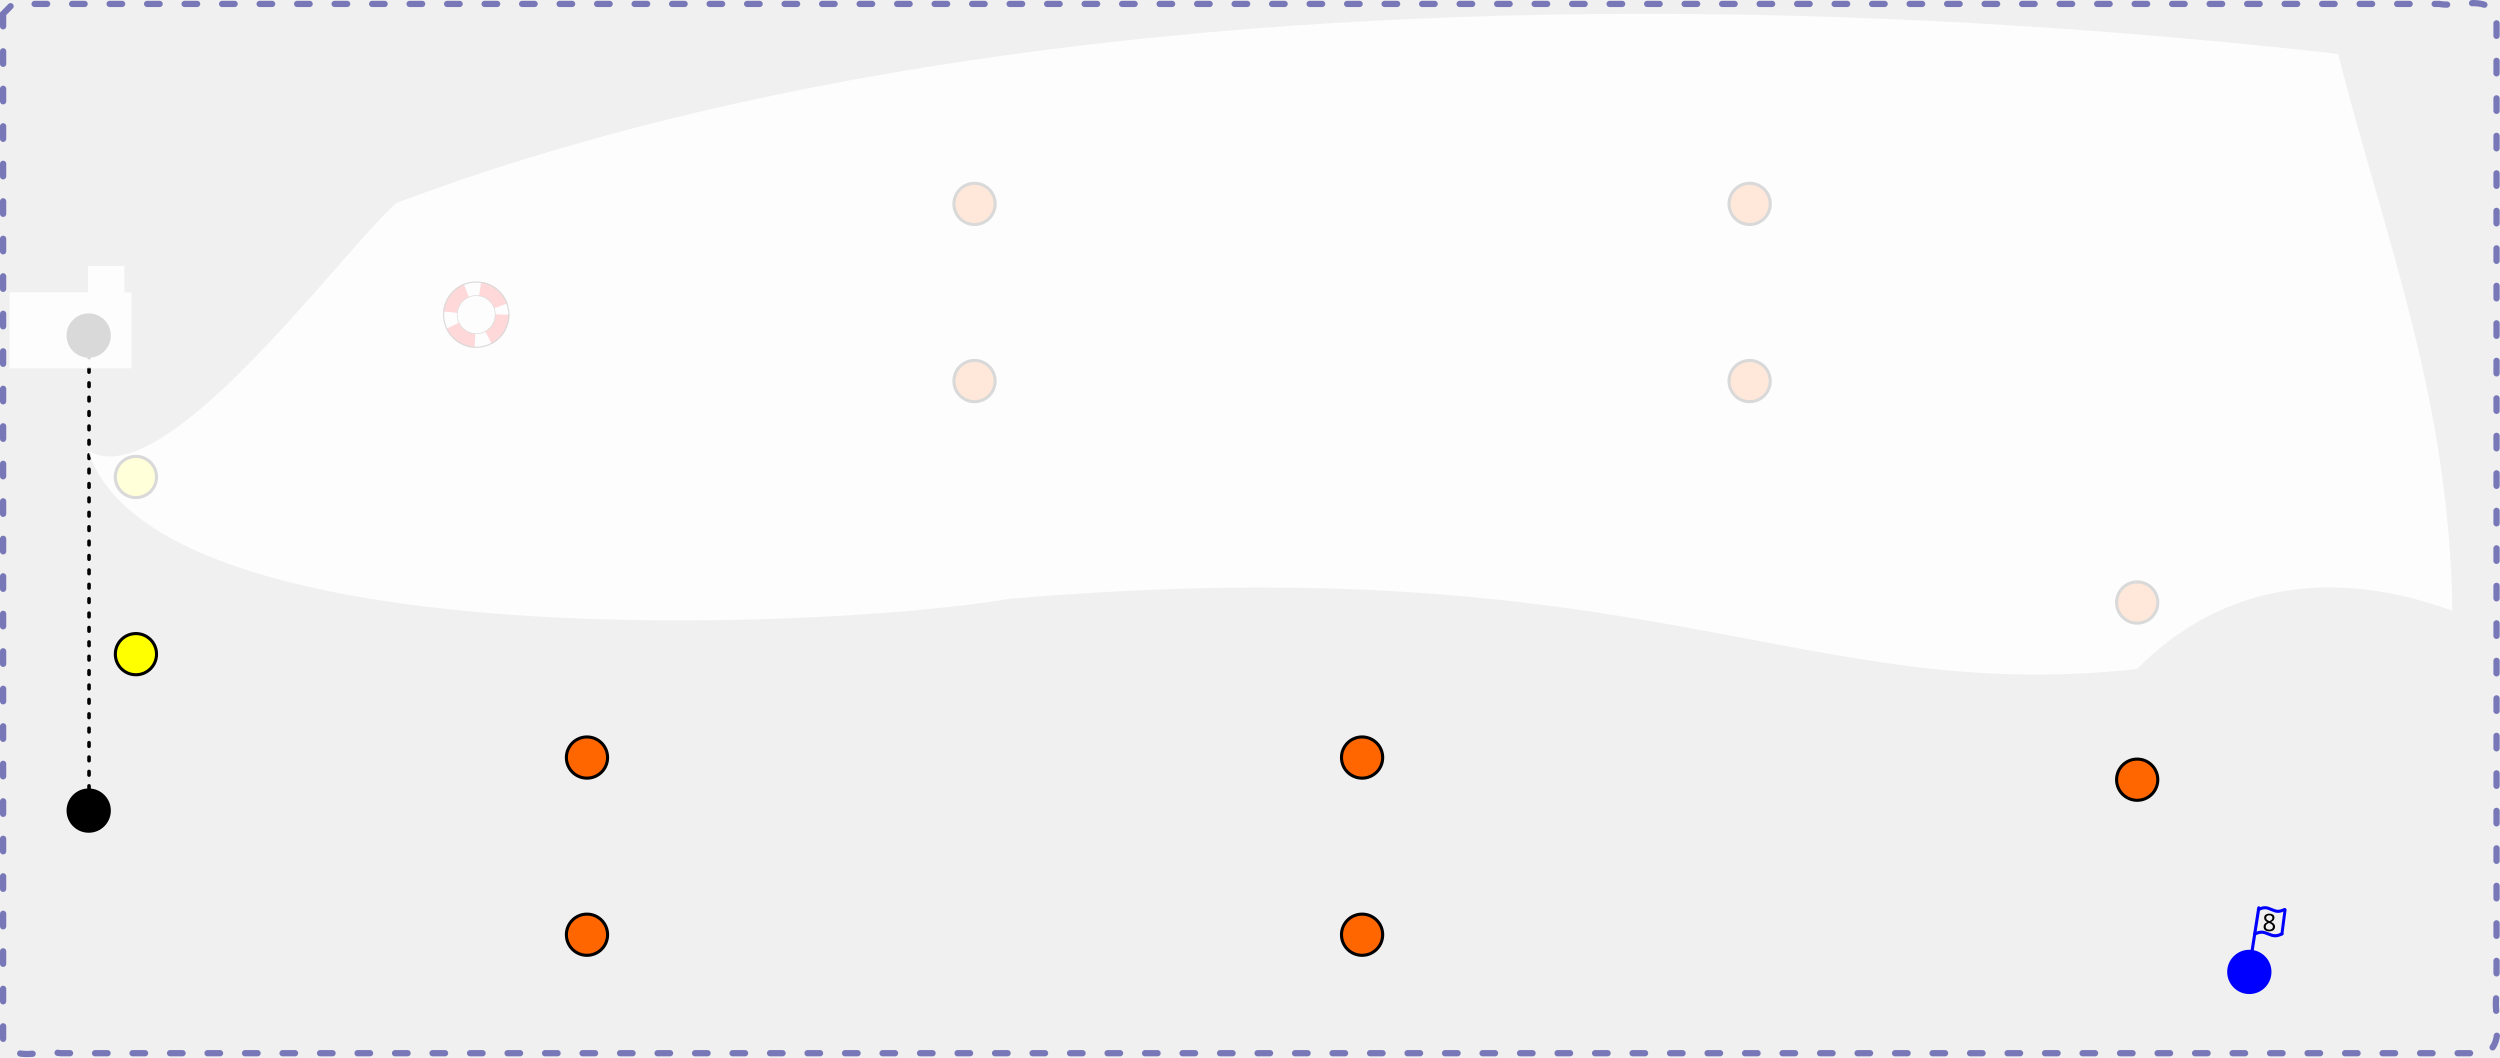
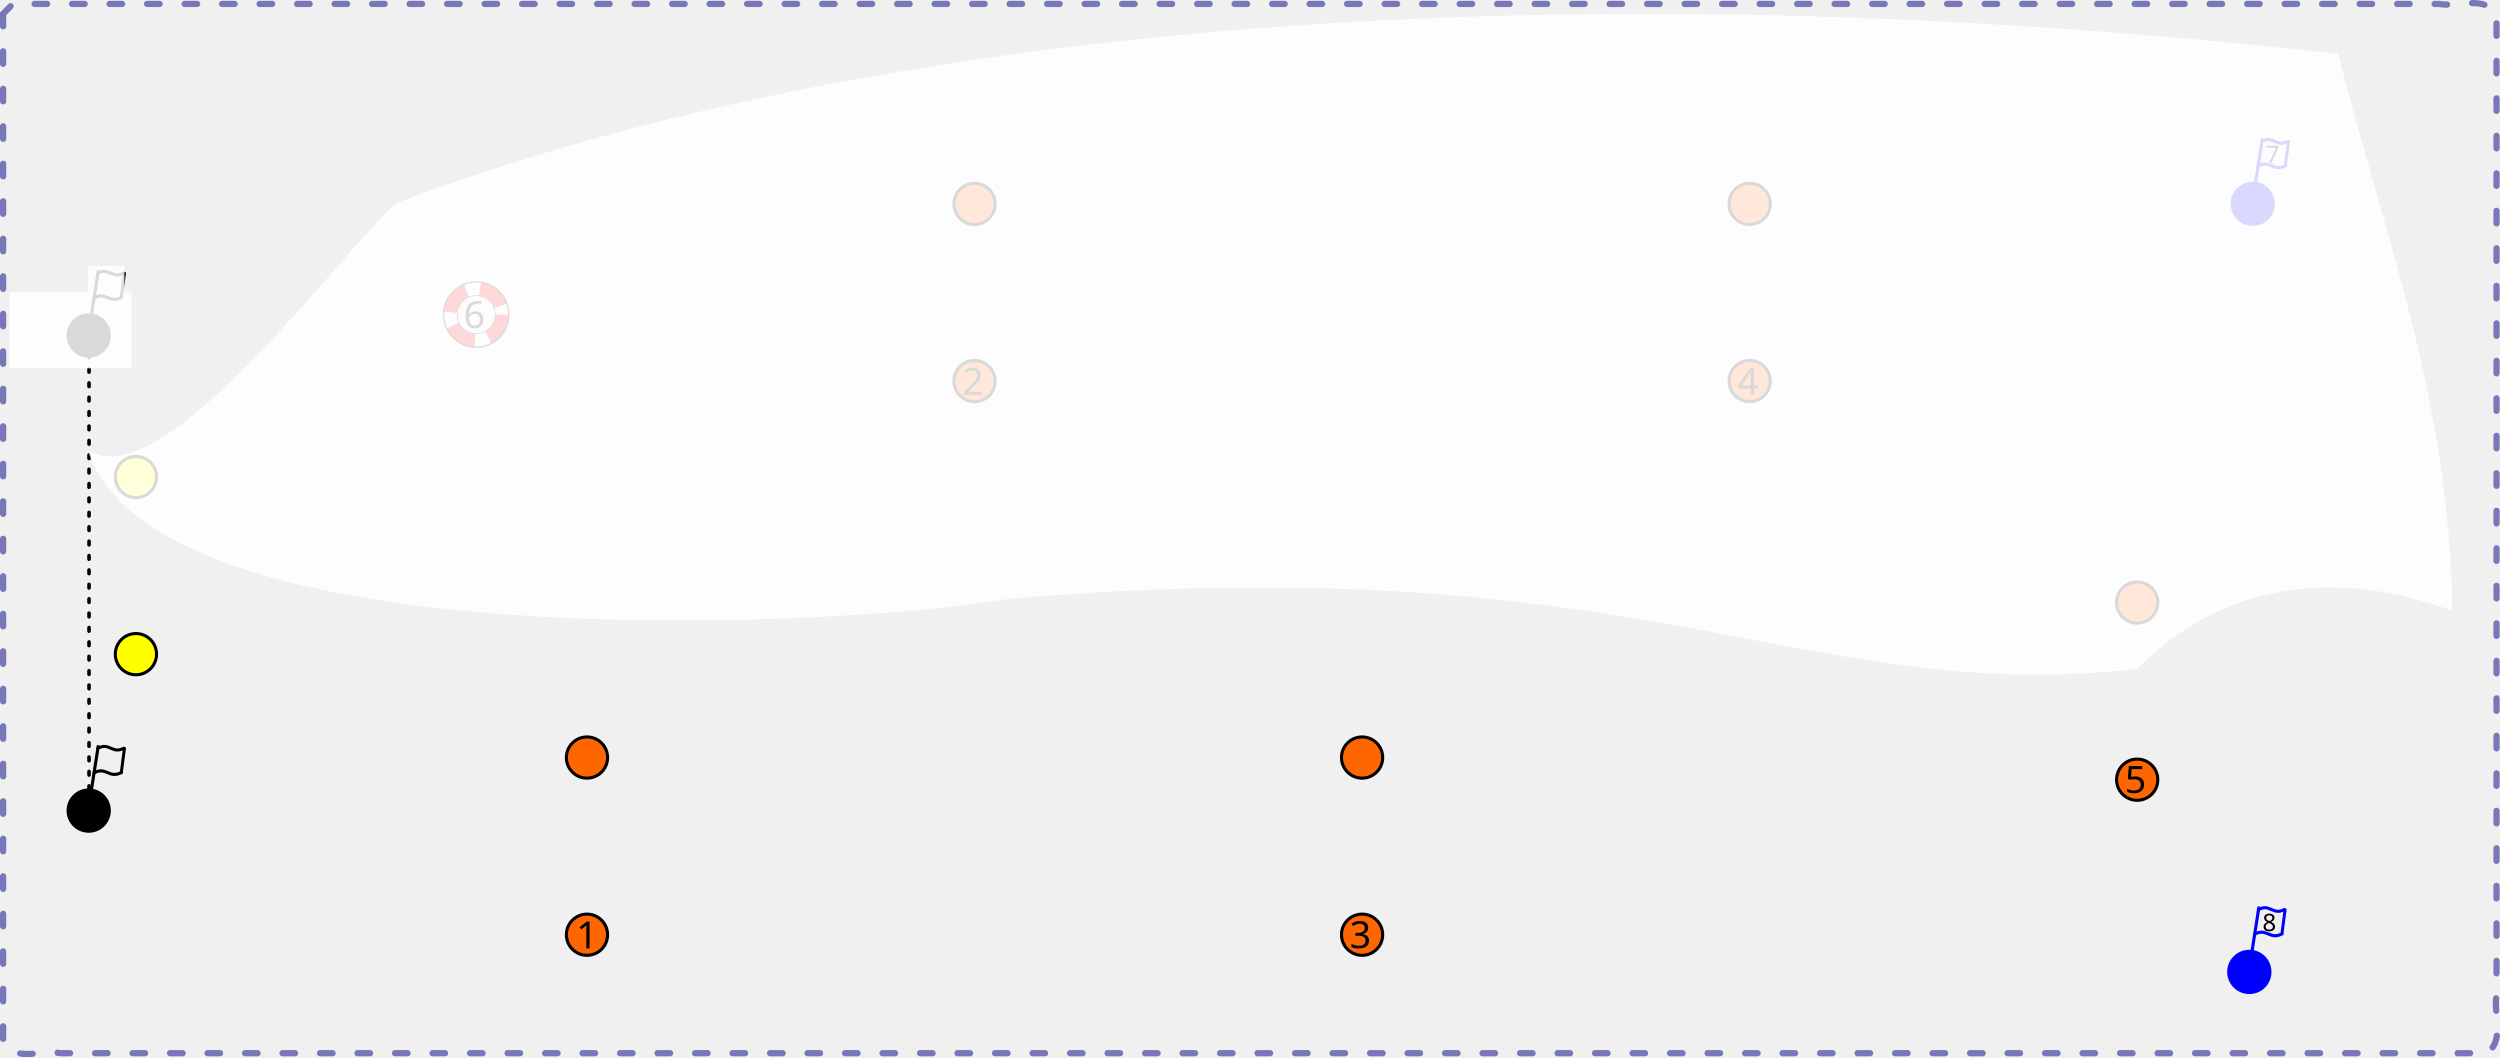
<svg xmlns="http://www.w3.org/2000/svg" version="1.0" id="svg3641" height="360.829" width="853.326" style="enable-background:new" xml:space="preserve">
  <defs id="arrows">
    <marker id="RazorWire" refX="0" refY="0" orient="auto" style="overflow:visible">
      <path id="path5527" style="fill:#34ff00;fill-opacity:1;fill-rule:evenodd;stroke:#34ff00;stroke-width:0.085pt;stroke-opacity:1" d="M 0.019,-0.632 V 0.595 L -6.621,2.568 H 9.113 L 2.979,0.595 V -0.632 L 9.166,-2.472 H -6.594 Z" />
    </marker>
    <marker orient="auto" refY="0" refX="0" id="Scissors" style="overflow:visible">
      <path id="schere" d="M 9.696,-3.847 C 8.661,-5.095 6.794,-5.052 5.4,-4.515 l -8.76,3.283 c -2.548,-1.394 -5.065,-0.995 -5.065,-1.673 0,-0.53 0.487,-0.414 0.414,-1.795 -0.07,-1.326 -1.454,-2.307 -2.763,-2.22 -1.309,-0.008 -2.666,0.995 -2.678,2.379 -0.098,1.393 1.074,2.688 2.461,2.779 1.624,0.242 4.499,-0.742 5.848,1.676 C -6.148,1.766 -7.931,1.771 -9.543,1.679 -10.882,1.602 -12.489,1.985 -13.128,3.301 c -0.617,1.261 -0.012,3.056 1.405,3.442 1.43,0.525 3.393,-0.138 3.733,-1.782 0.262,-1.267 -0.635,-1.862 -0.291,-2.322 0.26,-0.347 1.91,-0.146 4.85,-1.466 L 6.055,4.515 C 7.253,4.85 8.718,4.839 9.78,3.66 L -0.055,-0.057 Z M -9.832,-5.874 c 1.381,0.771 1.268,2.862 -0.167,3.268 -1.298,0.452 -2.956,-0.81 -2.542,-2.216 0.242,-1.154 1.764,-1.579 2.709,-1.052 z m 0.06,8.552 c 1.441,0.532 1.196,2.97 -0.269,3.298 -0.972,0.337 -2.361,-0.148 -2.459,-1.293 -0.189,-1.392 1.446,-2.65 2.728,-2.005 z" style="fill:#34ff00;fill-opacity:1;stroke:#34ff00;stroke-width:1.067;stroke-opacity:1" />
    </marker>
    <marker orient="auto" refY="0" refX="0" id="Legs" style="overflow:visible">
      <g id="g5494" transform="scale(-0.7)" style="fill:#34ff00;fill-opacity:1;stroke:#34ff00;stroke-opacity:1">
        <g id="g5496" transform="matrix(0,-1,-1,0,22.0892,22.73484)" style="fill:#34ff00;fill-opacity:1;stroke:#34ff00;stroke-opacity:1">
          <path id="path5498" d="m 22.636,22.054 c -7.371,5.036 -2.618,7.047 -6.23,14.339" style="fill:#34ff00;fill-opacity:1;fill-rule:evenodd;stroke:#34ff00;stroke-width:1.067pt;stroke-opacity:1" />
          <path id="path5500" d="m 22.825,21.918 c -1.451,8.904 3.772,9.355 4.805,14.747" style="fill:#34ff00;fill-opacity:1;fill-rule:evenodd;stroke:#34ff00;stroke-width:1.067pt;stroke-opacity:1" />
        </g>
        <path id="path5502" d="m -15.029,-7.181 -0.984,4.313 4.227,-1.305 z" style="fill:#34ff00;fill-opacity:1;fill-rule:evenodd;stroke:#34ff00;stroke-width:1.067pt;stroke-opacity:1" />
        <path id="path5504" d="m -16.23,4.861 1.999,3.946 2.418,-3.704 z" style="fill:#34ff00;fill-opacity:1;fill-rule:evenodd;stroke:#34ff00;stroke-width:1.067pt;stroke-opacity:1" />
      </g>
    </marker>
    <linearGradient id="linearGradient5477">
      <stop style="stop-color:#57e307;stop-opacity:1;" offset="0" id="stop5479" />
    </linearGradient>
    <marker style="overflow:visible" id="Arrow1Lend" refX="0" refY="0" orient="auto">
      <path style="fill-rule:evenodd;stroke:#000000;stroke-width:0.853pt;marker-start:none" d="M -10.667,0 -14.933,4.267 0,0 -14.933,-4.267 Z" id="path3104" />
    </marker>
    <marker style="overflow:visible" id="Arrow1Lstart" refX="0" refY="0" orient="auto">
      <path style="fill-rule:evenodd;stroke:#000000;stroke-width:0.853pt;marker-start:none" d="M 10.667,0 14.933,-4.267 0,0 14.933,4.267 Z" id="path3282" />
    </marker>
    <marker style="overflow:visible" id="Arrow1Lstart-7" refX="0" refY="0" orient="auto">
      <path style="fill-rule:evenodd;stroke:#000000;stroke-width:0.853pt;marker-start:none" d="M 10.667,0 14.933,-4.267 0,0 14.933,4.267 Z" id="path3282-4" />
    </marker>
    <marker style="overflow:visible" id="Arrow1Lend-6" refX="0" refY="0" orient="auto">
      <path style="fill-rule:evenodd;stroke:#000000;stroke-width:0.853pt;marker-start:none" d="M -10.667,0 -14.933,4.267 0,0 -14.933,-4.267 Z" id="path3104-0" />
    </marker>
  </defs>
  <g transform="translate(-215.4445,-435.3955)" style="display:inline" id="Parcours">
    <defs id="defs2076" />
    <g id="g1" />
    <g id="layer6" style="display:inline">
      <g transform="translate(18.94796,85.04597)" id="Zeitnahme" style="display:inline">
        <g id="g13156" transform="translate(-177.6378,-94.48819)">
          <path style="fill:#000000;fill-opacity:1;stroke:#000000;stroke-width:1.762" d="m 411.087,559.37 c 0,-3.685 -2.986,-6.678 -6.678,-6.678 -3.683,0 -6.678,2.987 -6.678,6.678 0,3.685 2.987,6.678 6.678,6.678 3.685,0 6.678,-2.987 6.678,-6.678 z" id="path13158" />
        </g>
        <g id="g13172" transform="translate(-177.6378,67.66194)">
          <path style="fill:#000000;fill-opacity:1;stroke:#000000;stroke-width:1.762" d="m 411.087,559.37 c 0,-3.685 -2.986,-6.678 -6.678,-6.678 -3.683,0 -6.678,2.987 -6.678,6.678 0,3.685 2.987,6.678 6.678,6.678 3.685,0 6.678,-2.987 6.678,-6.678 z" id="path13174" />
        </g>
        <path style="fill:none;stroke:#000000;stroke-width:1.228;stroke-linecap:round;stroke-linejoin:miter;stroke-miterlimit:4;stroke-dasharray:1.228, 3.684;stroke-dashoffset:0;stroke-opacity:1" d="m 226.886,466.315 c 0,23.379 0,46.759 0,70.138 0,19.991 0,67.885 0,87.271" id="path14169" />
      </g>
      <g transform="translate(113.4362,157.2769)" id="Tor1" style="display:inline;fill:#ff6600">
        <path style="fill:#ff6600;stroke:#000000;stroke-width:1.056" d="m 309.393,536.693 c 0,-3.883 -3.149,-7.032 -7.031,-7.032 -3.881,0 -7.031,3.148 -7.031,7.032 0,3.883 3.15,7.031 7.031,7.031 3.882,0 7.031,-3.147 7.031,-7.031 z" id="Tor1_innen" />
        <path style="fill:#ff6600;stroke:#000000;stroke-width:1.056" d="m 309.393,597.166 c 0,-3.883 -3.149,-7.032 -7.031,-7.032 -3.881,0 -7.031,3.148 -7.031,7.032 0,3.883 3.15,7.031 7.031,7.031 3.882,0 7.031,-3.147 7.031,-7.031 z" id="Tor1_aussen" />
      </g>
      <g transform="translate(226.8221,-31.69941)" id="Tor2" style="display:inline;fill:#ff6600">
        <path style="fill:#ff6600;stroke:#000000;stroke-width:1.056" d="m 328.291,536.693 c 0,-3.883 -3.149,-7.032 -7.031,-7.032 -3.881,0 -7.031,3.148 -7.031,7.032 0,3.883 3.15,7.031 7.031,7.031 3.882,0 7.031,-3.147 7.031,-7.031 z" id="Tor2_aussen" />
        <path style="fill:#ff6600;stroke:#000000;stroke-width:1.056" d="m 328.291,597.166 c 0,-3.883 -3.149,-7.032 -7.031,-7.032 -3.881,0 -7.031,3.148 -7.031,7.032 0,3.883 3.15,7.031 7.031,7.031 3.882,0 7.031,-3.147 7.031,-7.031 z" id="Tor2_innen" />
      </g>
      <g transform="translate(340.2078,157.2769)" id="Tor3" style="display:inline;fill:#ff6600">
        <path style="fill:#ff6600;stroke:#000000;stroke-width:1.056" d="m 347.189,536.693 c 0,-3.883 -3.149,-7.032 -7.031,-7.032 -3.881,0 -7.031,3.148 -7.031,7.032 0,3.883 3.15,7.031 7.031,7.031 3.882,0 7.031,-3.147 7.031,-7.031 z" id="Tor3_innen" />
        <path style="fill:#ff6600;stroke:#000000;stroke-width:1.056" d="m 347.189,597.166 c 0,-3.883 -3.149,-7.032 -7.031,-7.032 -3.881,0 -7.031,3.148 -7.031,7.032 0,3.883 3.15,7.031 7.031,7.031 3.882,0 7.031,-3.147 7.031,-7.031 z" id="Tor3_aussen" />
      </g>
      <g transform="translate(453.5935,-31.69941)" id="Tor4" style="display:inline;fill:#ff6600">
        <path style="fill:#ff6600;stroke:#000000;stroke-width:1.056" d="m 366.086,536.693 c 0,-3.883 -3.149,-7.032 -7.031,-7.032 -3.881,0 -7.031,3.148 -7.031,7.032 0,3.883 3.15,7.031 7.031,7.031 3.882,0 7.031,-3.147 7.031,-7.031 z" id="Tor4_aussen" />
        <path style="fill:#ff6600;stroke:#000000;stroke-width:1.056" d="m 366.086,597.166 c 0,-3.883 -3.149,-7.032 -7.031,-7.032 -3.881,0 -7.031,3.148 -7.031,7.032 0,3.883 3.15,7.031 7.031,7.031 3.882,0 7.031,-3.147 7.031,-7.031 z" id="Tor4_innen" />
      </g>
      <g transform="translate(566.9793,104.3635)" id="Tor5" style="display:inline;fill:#ff6600">
        <path style="fill:#ff6600;stroke:#000000;stroke-width:1.056" d="m 384.984,536.693 c 0,-3.883 -3.149,-7.032 -7.031,-7.032 -3.881,0 -7.031,3.148 -7.031,7.032 0,3.883 3.15,7.031 7.031,7.031 3.882,0 7.031,-3.147 7.031,-7.031 z" id="Tor5_oben" />
        <path style="fill:#ff6600;stroke:#000000;stroke-width:1.056" d="m 384.984,597.166 c 0,-3.883 -3.149,-7.032 -7.031,-7.032 -3.881,0 -7.031,3.148 -7.031,7.032 0,3.883 3.15,7.031 7.031,7.031 3.882,0 7.031,-3.147 7.031,-7.031 z" id="Tor5_unten" />
      </g>
      <g transform="translate(18.94796,138.3793)" id="Schikane" style="display:inline">
        <g style="fill:none" id="Ring">
          <ellipse id="path8826" style="fill:none;stroke:#ff0000;stroke-width:4.821;stroke-linecap:butt;stroke-linejoin:round;stroke-miterlimit:4;stroke-dasharray:9.643, 4.821;stroke-dashoffset:0;stroke-opacity:1" cx="359.055" cy="404.409" rx="8.928" ry="8.928" />
          <ellipse style="display:inline;fill:none;stroke:#000000;stroke-width:0.229;stroke-linecap:round;stroke-linejoin:round;stroke-miterlimit:4;stroke-dasharray:none;stroke-dashoffset:0;stroke-opacity:1" id="path3620" cx="359.055" cy="404.409" rx="6.5" ry="6.5" />
          <ellipse style="display:inline;fill:none;stroke:#000000;stroke-width:0.393;stroke-linecap:round;stroke-linejoin:round;stroke-miterlimit:4;stroke-dasharray:none;stroke-dashoffset:0;stroke-opacity:1" id="path2733" cx="359.055" cy="404.409" rx="11.142" ry="11.142" />
        </g>
      </g>
      <g transform="translate(-40.52031,61.51377)" id="Start+Ziel" style="display:inline">
        <path style="fill:#ffff00;stroke:#000000;stroke-width:1.056" d="m 309.393,536.693 c 0,-3.883 -3.149,-7.032 -7.031,-7.032 -3.881,0 -7.031,3.148 -7.031,7.032 0,3.883 3.15,7.031 7.031,7.031 3.882,0 7.031,-3.147 7.031,-7.031 z" id="Tor1_innen-7" />
        <path style="fill:#ffff00;stroke:#000000;stroke-width:1.056" d="m 309.393,597.166 c 0,-3.883 -3.149,-7.032 -7.031,-7.032 -3.881,0 -7.031,3.148 -7.031,7.032 0,3.883 3.15,7.031 7.031,7.031 3.882,0 7.031,-3.147 7.031,-7.031 z" id="Tor1_aussen-3" />
      </g>
    </g>
  </g>
+   <g transform="translate(-215.4445,-435.3955)" style="display:inline" id="ParcoursLabel">
+     <defs id="defs2832" />
+     <g id="g3113" style="display:inline">
+       <text xml:space="preserve" style="font-style:normal;font-weight:normal;font-size:12.8px;line-height:0%;font-family:'Arial Black';display:inline;fill:#000000;fill-opacity:1;stroke:none;stroke-width:1.067" x="373.691" y="547.37" id="text3034">
+         <tspan id="tspan3032" x="373.691" y="547.37" style="font-size:12.8px;line-height:1.25;stroke-width:1.067">6</tspan>
+       </text>
+       <text xml:space="preserve" style="font-style:normal;font-weight:normal;font-size:12.8px;line-height:0%;font-family:'Arial Black';display:inline;fill:#000000;fill-opacity:1;stroke:none;stroke-width:1.067" x="412.13" y="759.102" id="text3038">
+         <tspan id="tspan3036" x="412.13" y="759.102" style="font-size:12.8px;line-height:1.25;stroke-width:1.067">1</tspan>
+       </text>
+       <text xml:space="preserve" style="font-style:normal;font-weight:normal;font-size:12.8px;line-height:0%;font-family:'Arial Black';display:inline;fill:#000000;fill-opacity:1;stroke:none;stroke-width:1.067" x="808.383" y="570.125" id="text3042">
+         <tspan id="tspan3040" x="808.383" y="570.125" style="font-size:12.8px;line-height:1.25;stroke-width:1.067">4</tspan>
+       </text>
+       <text xml:space="preserve" style="font-style:normal;font-weight:normal;font-size:12.8px;line-height:0%;font-family:'Arial Black';display:inline;fill:#000000;fill-opacity:1;stroke:none;stroke-width:1.067" x="940.704" y="706.032" id="text3046">
+         <tspan id="tspan3044" x="940.704" y="706.032" style="font-size:12.8px;line-height:1.25;stroke-width:1.067">5</tspan>
+       </text>
+       <text xml:space="preserve" style="font-style:normal;font-weight:normal;font-size:12.8px;line-height:0%;font-family:'Arial Black';display:inline;fill:#000000;fill-opacity:1;stroke:none;stroke-width:1.067" x="676.131" y="759.024" id="text3050">
+         <tspan id="tspan3048" x="676.131" y="759.024" style="font-size:12.8px;line-height:1.25;stroke-width:1.067">3</tspan>
+       </text>
+       <g transform="translate(579.9631,-35.51099)" id="g3068" style="display:inline">
+         <path id="path3052" d="m 411.087,540.472 c 0,-3.685 -2.986,-6.678 -6.678,-6.678 -3.683,0 -6.678,2.987 -6.678,6.678 0,3.685 2.987,6.678 6.678,6.678 3.685,0 6.678,-2.987 6.678,-6.678 z" style="fill:#0000ff;fill-opacity:1;stroke:#0000ff;stroke-width:1.762" />
+         <g style="stroke:#0000ff" id="g3062">
+           <path id="path3054" d="m 407.511,519.18 c 0.372,-0.161 0.745,-0.325 1.117,-0.438 0.372,-0.114 0.744,-0.181 1.117,-0.181 0.372,0 0.744,0.063 1.117,0.181 0.372,0.113 0.744,0.273 1.116,0.438 0.369,0.16 0.745,0.321 1.117,0.434 0.369,0.114 0.745,0.181 1.117,0.181 0.368,0 0.745,-0.064 1.117,-0.181 0.368,-0.113 0.744,-0.274 1.117,-0.434" style="fill:none;stroke:#0000ff;stroke-width:1.052;stroke-linecap:round;stroke-linejoin:round" />
+           <path id="path3056" d="m 407.643,518.601 -2.7,17.3 v 0.258 0" style="fill:none;stroke:#0000ff;stroke-width:1.067;stroke-linecap:round;stroke-linejoin:round" />
+           <path id="path3058" d="m 406.246,527.522 c 0.384,-0.158 0.775,-0.317 1.163,-0.429 0.383,-0.113 0.775,-0.179 1.163,-0.179 0.383,0 0.774,0.062 1.163,0.179 0.387,0.112 0.774,0.271 1.163,0.429 0.387,0.159 0.774,0.317 1.162,0.433 0.388,0.109 0.775,0.175 1.163,0.175 0.388,0 0.775,-0.062 1.163,-0.175 0.387,-0.112 0.775,-0.271 1.163,-0.433" style="fill:none;stroke:#0000ff;stroke-width:1.067;stroke-linecap:round;stroke-linejoin:round" />
+           <path id="path3060" d="m 416.604,519.31 -1.039,7.969 v 0.12 0" style="fill:none;stroke:#0000ff;stroke-width:1.024;stroke-linecap:round" />
+         </g>
+         <text xml:space="preserve" style="font-style:normal;font-weight:normal;font-size:12.8px;line-height:0%;font-family:'Arial Black';fill:#000000;fill-opacity:1;stroke:none;stroke-width:1.067" x="408.873" y="526.543" id="text3066">
+           <tspan id="tspan3064" x="408.873" y="526.543" style="font-size:8.242px;line-height:1.25;stroke-width:1.067">7</tspan>
+         </text>
+       </g>
+       <text xml:space="preserve" style="font-style:normal;font-weight:normal;font-size:12.8px;line-height:0%;font-family:'Arial Black';display:inline;fill:#000000;fill-opacity:1;stroke:none;stroke-width:1.067" x="543.926" y="570.125" id="text3090">
+         <tspan id="tspan3088" x="543.926" y="570.125" style="font-size:12.8px;line-height:1.25;stroke-width:1.067">2</tspan>
+       </text>
+       <g id="g3100">
+         <path id="path3092" d="m 248.821,528.636 c 0.372,-0.161 0.745,-0.325 1.117,-0.438 0.372,-0.114 0.744,-0.181 1.117,-0.181 0.372,0 0.744,0.063 1.117,0.181 0.372,0.113 0.744,0.273 1.116,0.438 0.369,0.16 0.745,0.321 1.117,0.434 0.369,0.114 0.745,0.181 1.117,0.181 0.368,0 0.745,-0.064 1.117,-0.181 0.368,-0.113 0.744,-0.274 1.117,-0.434" style="display:inline;fill:none;stroke:#000000;stroke-width:1.052;stroke-linecap:round;stroke-linejoin:round" />
+         <path id="path3094" d="m 248.953,528.057 -2.7,17.3 v 0.258 0" style="display:inline;fill:none;stroke:#000000;stroke-width:1.067;stroke-linecap:round;stroke-linejoin:round" />
+         <path id="path3096" d="m 247.556,536.977 c 0.384,-0.158 0.775,-0.317 1.163,-0.429 0.383,-0.113 0.775,-0.179 1.163,-0.179 0.383,0 0.774,0.062 1.163,0.179 0.387,0.112 0.774,0.271 1.163,0.429 0.387,0.159 0.774,0.317 1.162,0.433 0.388,0.109 0.775,0.175 1.163,0.175 0.388,0 0.775,-0.062 1.163,-0.175 0.387,-0.112 0.775,-0.271 1.163,-0.433" style="display:inline;fill:none;stroke:#000000;stroke-width:1.067;stroke-linecap:round;stroke-linejoin:round" />
+         <path id="path3098" d="m 257.914,528.766 -1.039,7.969 v 0.12 0" style="display:inline;fill:none;stroke:#000000;stroke-width:1.024;stroke-linecap:round" />
+       </g>
+       <g id="g3111">
+         <path id="path3102" d="m 248.821,690.786 c 0.372,-0.161 0.745,-0.325 1.117,-0.438 0.372,-0.114 0.744,-0.181 1.117,-0.181 0.372,0 0.744,0.063 1.117,0.181 0.372,0.113 0.744,0.273 1.116,0.438 0.369,0.16 0.745,0.321 1.117,0.434 0.369,0.114 0.745,0.181 1.117,0.181 0.368,0 0.745,-0.064 1.117,-0.181 0.368,-0.113 0.744,-0.274 1.117,-0.434" style="display:inline;fill:none;stroke:#000000;stroke-width:1.052;stroke-linecap:round;stroke-linejoin:round" />
+         <path id="path3105" d="m 248.953,690.207 -2.7,17.3 v 0.258 0" style="display:inline;fill:none;stroke:#000000;stroke-width:1.067;stroke-linecap:round;stroke-linejoin:round" />
+         <path id="path3107" d="m 247.556,699.127 c 0.384,-0.158 0.775,-0.317 1.163,-0.429 0.383,-0.113 0.775,-0.179 1.163,-0.179 0.383,0 0.774,0.062 1.163,0.179 0.387,0.112 0.774,0.271 1.163,0.429 0.387,0.159 0.774,0.317 1.162,0.433 0.388,0.109 0.775,0.175 1.163,0.175 0.388,0 0.775,-0.062 1.163,-0.175 0.387,-0.112 0.775,-0.271 1.163,-0.433" style="display:inline;fill:none;stroke:#000000;stroke-width:1.067;stroke-linecap:round;stroke-linejoin:round" />
+         <path id="path3109" d="m 257.914,690.916 -1.039,7.969 v 0.12 0" style="display:inline;fill:none;stroke:#000000;stroke-width:1.024;stroke-linecap:round" />
+       </g>
+     </g>
+   </g>
  <g transform="translate(363.3543,-208.7303)" id="SpeedbojeKlasse7" style="display:inline;enable-background:new">
    <path id="path2174" d="m 411.087,540.472 c 0,-3.685 -2.986,-6.678 -6.678,-6.678 -3.683,0 -6.678,2.987 -6.678,6.678 0,3.685 2.987,6.678 6.678,6.678 3.685,0 6.678,-2.987 6.678,-6.678 z" style="fill:#0000ff;fill-opacity:1;stroke:#0000ff;stroke-width:1.762" />
    <g style="fill:none;stroke:#0000ff" id="g2184">
      <path id="path2176" d="m 407.511,519.18 c 0.372,-0.161 0.745,-0.325 1.117,-0.438 0.372,-0.114 0.744,-0.181 1.117,-0.181 0.372,0 0.744,0.063 1.117,0.181 0.372,0.113 0.744,0.273 1.116,0.438 0.369,0.16 0.745,0.321 1.117,0.434 0.369,0.114 0.745,0.181 1.117,0.181 0.368,0 0.745,-0.064 1.117,-0.181 0.368,-0.113 0.744,-0.274 1.117,-0.434" style="fill:none;stroke:#0000ff;stroke-width:1.052;stroke-linecap:round;stroke-linejoin:round" />
      <path id="path2178" d="m 407.643,518.601 -2.7,17.3 v 0.258 0" style="fill:none;stroke:#0000ff;stroke-width:1.067;stroke-linecap:round;stroke-linejoin:round" />
      <path id="path2180" d="m 406.246,527.522 c 0.384,-0.158 0.775,-0.317 1.163,-0.429 0.383,-0.113 0.775,-0.179 1.163,-0.179 0.383,0 0.774,0.062 1.163,0.179 0.387,0.112 0.774,0.271 1.163,0.429 0.387,0.159 0.774,0.317 1.162,0.433 0.388,0.109 0.775,0.175 1.163,0.175 0.388,0 0.775,-0.062 1.163,-0.175 0.387,-0.112 0.775,-0.271 1.163,-0.433" style="fill:none;stroke:#0000ff;stroke-width:1.067;stroke-linecap:round;stroke-linejoin:round" />
      <path id="path2182" d="m 416.604,519.31 -1.039,7.969 v 0.12 0" style="fill:none;stroke:#0000ff;stroke-width:1.024;stroke-linecap:round" />
    </g>
    <text xml:space="preserve" style="font-style:normal;font-weight:normal;font-size:12.8px;line-height:0%;font-family:'Arial Black';fill:#000000;fill-opacity:1;stroke:none;stroke-width:1.067" x="408.873" y="526.543" id="text2188">
      <tspan id="tspan2186" x="408.873" y="526.543" style="font-size:8.242px;line-height:1.25;stroke-width:1.067">8</tspan>
    </text>
  </g>
  <g id="Export_Area" style="display:inline;opacity:1" transform="translate(-180.8124,-194.4877)">
    <path style="display:inline;opacity:0.5;fill:none;fill-opacity:1;fill-rule:nonzero;stroke:#000080;stroke-width:2.133;stroke-linecap:round;stroke-linejoin:miter;stroke-miterlimit:4;stroke-dasharray:4.267, 8.533;stroke-dashoffset:0;stroke-opacity:1" d="m 181.879,199.201 c 0,117.134 0,234.268 0,351.402 4.38,6.419 13.104,2.145 19.592,3.374 276.059,0 552.117,0 828.176,0 6.295,-4.466 2.103,-13.361 3.309,-19.977 0,-111.6 0,-223.2 0,-334.8 -4.38,-6.419 -13.104,-2.145 -19.592,-3.374 -276.059,0 -552.117,0 -828.176,0 -1.103,1.125 -2.206,2.25 -3.309,3.374 z" id="rect4816" />
    <g id="g2" />
    <g id="Alcatraz_1" style="display:inline">
      <path style="opacity:0.85;fill:#ffffff;fill-opacity:1;fill-rule:nonzero;stroke:none;stroke-width:2.133;stroke-linecap:round;stroke-linejoin:miter;stroke-miterlimit:4;stroke-dasharray:4.267, 8.533;stroke-dashoffset:0;stroke-opacity:1" d="m 210.852,285.256 v 9.021 H 184.067 V 320.2 h 41.627 v -25.923 h -2.413 v -9.021 z" id="rect6046" />
      <path style="opacity:0.85;fill:#ffffff;fill-opacity:1;fill-rule:nonzero;stroke:none;stroke-width:2.133;stroke-linecap:round;stroke-linejoin:miter;stroke-miterlimit:4;stroke-dasharray:4.267, 8.533;stroke-dashoffset:0;stroke-opacity:1" d="m 738.771,199.21 c -159.416,0.298 -306.614,20.807 -422.671,64.554 -19.054,16.934 -79.809,100.862 -105.248,84.404 22.894,72.088 256.947,60.726 314.34,50.731 218.434,-18.601 269.897,36.652 385.108,23.926 23.319,-23.846 59.433,-37.42 107.596,-19.858 -1.058,-72.374 -22.791,-126.307 -39.023,-190.083 -81.479,-9.144 -162.248,-13.818 -240.102,-13.673 z" id="rect6048" />
    </g>
  </g>
</svg>
